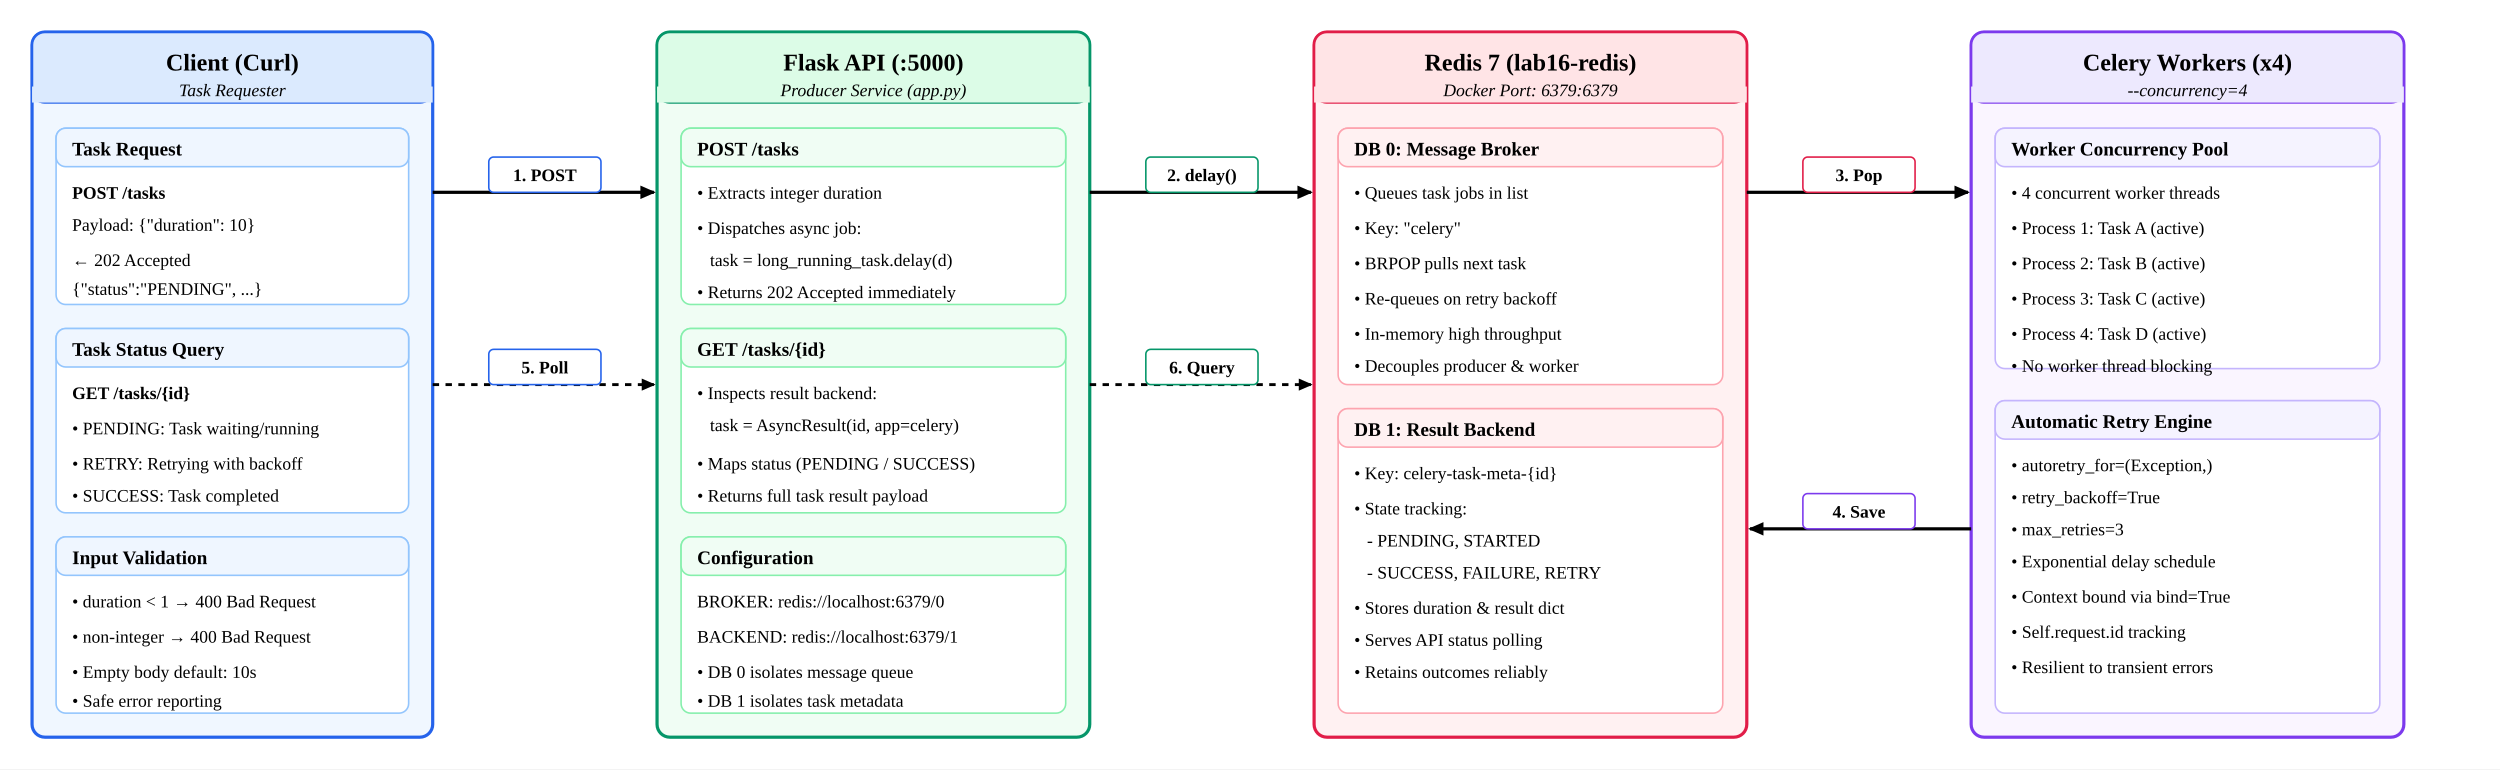
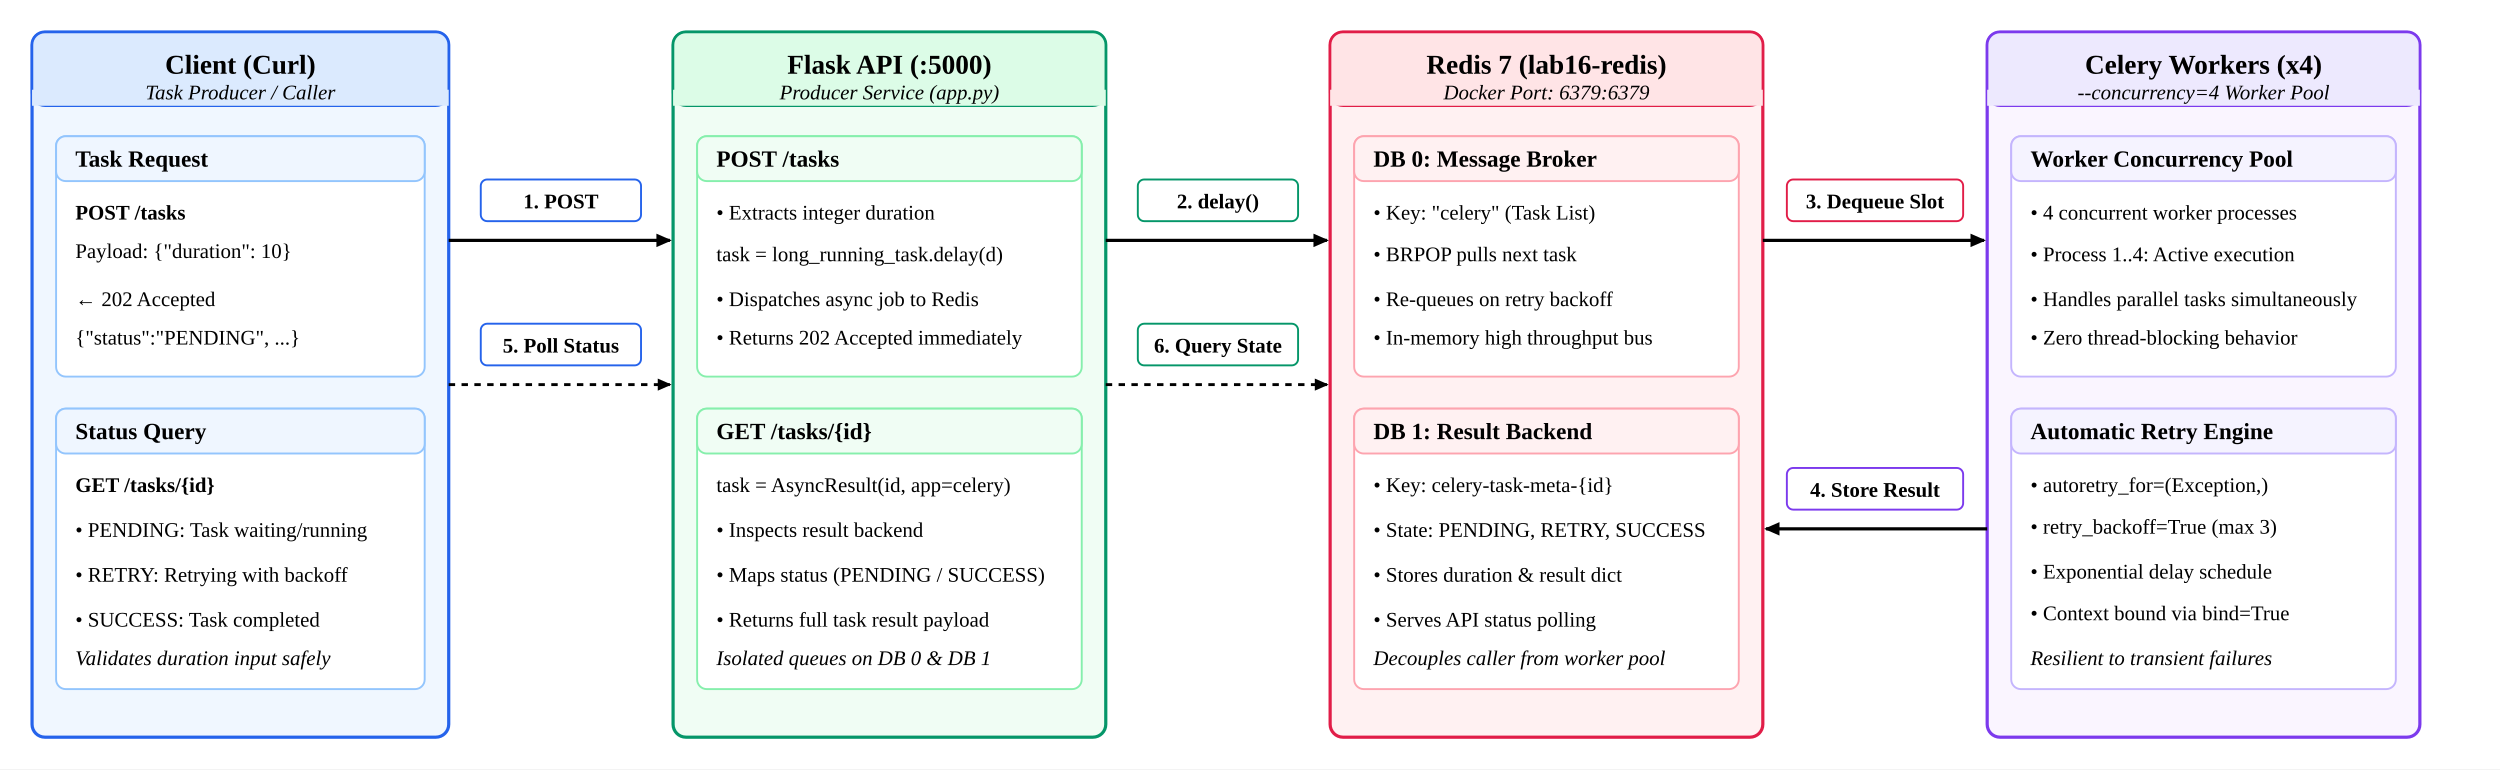
<svg xmlns="http://www.w3.org/2000/svg" viewBox="0 0 1560 480" width="1560" height="480">
  <defs>
    <style>
      text {
        font-family: "Times New Roman", Times, "Liberation Serif", serif;
        fill: #000000;
      }
      .title-text {
-         font-size: 15px;
+         font-size: 17px;
        font-weight: bold;
        fill: #000000;
      }
      .subtitle-text {
-         font-size: 11px;
+         font-size: 13px;
        font-style: italic;
        fill: #000000;
      }
      .section-heading {
-         font-size: 12px;
+         font-size: 14.5px;
        font-weight: bold;
        fill: #000000;
      }
      .code-font {
        font-family: "Times New Roman", Times, "Liberation Serif", serif;
-         font-size: 11px;
+         font-size: 13px;
        fill: #000000;
      }
      .body-text {
-         font-size: 11px;
+         font-size: 13px;
        fill: #000000;
      }
      .arrow-label {
-         font-size: 11px;
+         font-size: 13px;
        font-weight: bold;
        fill: #000000;
      }
      .arrow-sub {
-         font-size: 10px;
+         font-size: 12px;
        font-style: italic;
        fill: #000000;
      }
      .flow-step-title {
-         font-size: 12px;
+         font-size: 13.5px;
        font-weight: bold;
        fill: #000000;
      }
      .flow-step-sub {
-         font-size: 11px;
+         font-size: 12px;
        font-style: italic;
        fill: #000000;
      }
    </style>
    <marker id="arr-black" viewBox="0 0 10 10" refX="7" refY="5" markerWidth="6" markerHeight="6" orient="auto-start-reverse">
      <path d="M 0 1.5 L 8 5 L 0 8.5 z" fill="#000000" />
    </marker>
  </defs>
  <rect width="100%" height="100%" fill="#ffffff" />
  <g transform="translate(20, 20)">
-     <rect width="250" height="440" rx="8" fill="#f0f7ff" stroke="#2563eb" stroke-width="2" />
-     <rect width="250" height="44" rx="8" fill="#dbeafe" stroke="#2563eb" stroke-width="1.5" />
-     <rect y="34" width="250" height="10" fill="#dbeafe" />
-     <text x="125" y="24" text-anchor="middle" class="title-text">Client (Curl)</text>
-     <text x="125" y="40" text-anchor="middle" class="subtitle-text">Task Requester</text>
-     <g transform="translate(15, 60)">
-       <rect width="220" height="110" rx="6" fill="#ffffff" stroke="#93c5fd" stroke-width="1" />
-       <rect width="220" height="24" rx="6" fill="#eff6ff" stroke="#93c5fd" stroke-width="1" />
-       <text x="10" y="17" class="section-heading">Task Request</text>
-       <text x="10" y="44" class="code-font" font-weight="bold">POST /tasks</text>
-       <text x="10" y="64" class="code-font">Payload: {"duration": 10}</text>
-       <text x="10" y="86" class="body-text">← 202 Accepted</text>
-       <text x="10" y="104" class="code-font">{"status":"PENDING", ...}</text>
+     <rect width="260" height="440" rx="8" fill="#f0f7ff" stroke="#2563eb" stroke-width="2" />
+     <rect width="260" height="46" rx="8" fill="#dbeafe" stroke="#2563eb" stroke-width="1.5" />
+     <rect y="36" width="260" height="10" fill="#dbeafe" />
+     <text x="130" y="26" text-anchor="middle" class="title-text">Client (Curl)</text>
+     <text x="130" y="42" text-anchor="middle" class="subtitle-text">Task Producer / Caller</text>
+     <g transform="translate(15, 65)">
+       <rect width="230" height="150" rx="6" fill="#ffffff" stroke="#93c5fd" stroke-width="1.2" />
+       <rect width="230" height="28" rx="6" fill="#eff6ff" stroke="#93c5fd" stroke-width="1.2" />
+       <text x="12" y="19" class="section-heading">Task Request</text>
+       <text x="12" y="52" class="code-font" font-weight="bold">POST /tasks</text>
+       <text x="12" y="76" class="code-font">Payload: {"duration": 10}</text>
+       <text x="12" y="106" class="body-text">← 202 Accepted</text>
+       <text x="12" y="130" class="code-font">{"status":"PENDING", ...}</text>
    </g>
-     <g transform="translate(15, 185)">
-       <rect width="220" height="115" rx="6" fill="#ffffff" stroke="#93c5fd" stroke-width="1" />
-       <rect width="220" height="24" rx="6" fill="#eff6ff" stroke="#93c5fd" stroke-width="1" />
-       <text x="10" y="17" class="section-heading">Task Status Query</text>
-       <text x="10" y="44" class="code-font" font-weight="bold">GET /tasks/{id}</text>
-       <text x="10" y="66" class="body-text">• PENDING: Task waiting/running</text>
-       <text x="10" y="88" class="body-text">• RETRY: Retrying with backoff</text>
-       <text x="10" y="108" class="body-text">• SUCCESS: Task completed</text>
-     </g>
-     <g transform="translate(15, 315)">
-       <rect width="220" height="110" rx="6" fill="#ffffff" stroke="#93c5fd" stroke-width="1" />
-       <rect width="220" height="24" rx="6" fill="#eff6ff" stroke="#93c5fd" stroke-width="1" />
-       <text x="10" y="17" class="section-heading">Input Validation</text>
-       <text x="10" y="44" class="body-text">• duration &lt; 1 → 400 Bad Request</text>
-       <text x="10" y="66" class="body-text">• non-integer → 400 Bad Request</text>
-       <text x="10" y="88" class="body-text">• Empty body default: 10s</text>
-       <text x="10" y="106" class="body-text">• Safe error reporting</text>
+     <g transform="translate(15, 235)">
+       <rect width="230" height="175" rx="6" fill="#ffffff" stroke="#93c5fd" stroke-width="1.2" />
+       <rect width="230" height="28" rx="6" fill="#eff6ff" stroke="#93c5fd" stroke-width="1.2" />
+       <text x="12" y="19" class="section-heading">Status Query</text>
+       <text x="12" y="52" class="code-font" font-weight="bold">GET /tasks/{id}</text>
+       <text x="12" y="80" class="body-text">• PENDING: Task waiting/running</text>
+       <text x="12" y="108" class="body-text">• RETRY: Retrying with backoff</text>
+       <text x="12" y="136" class="body-text">• SUCCESS: Task completed</text>
+       <text x="12" y="160" class="subtitle-text">Validates duration input safely</text>
    </g>
  </g>
-   <g transform="translate(410, 20)">
+   <g transform="translate(420, 20)">
    <rect width="270" height="440" rx="8" fill="#f0fdf4" stroke="#059669" stroke-width="2" />
-     <rect width="270" height="44" rx="8" fill="#dcfce7" stroke="#059669" stroke-width="1.5" />
-     <rect y="34" width="270" height="10" fill="#dcfce7" />
-     <text x="135" y="24" text-anchor="middle" class="title-text">Flask API (:5000)</text>
-     <text x="135" y="40" text-anchor="middle" class="subtitle-text">Producer Service (app.py)</text>
-     <g transform="translate(15, 60)">
-       <rect width="240" height="110" rx="6" fill="#ffffff" stroke="#86efac" stroke-width="1" />
-       <rect width="240" height="24" rx="6" fill="#f0fdf4" stroke="#86efac" stroke-width="1" />
-       <text x="10" y="17" class="section-heading">POST /tasks</text>
-       <text x="10" y="44" class="body-text">• Extracts integer duration</text>
-       <text x="10" y="66" class="body-text">• Dispatches async job:</text>
-       <text x="18" y="86" class="code-font">task = long_running_task.delay(d)</text>
-       <text x="10" y="106" class="body-text">• Returns 202 Accepted immediately</text>
+     <rect width="270" height="46" rx="8" fill="#dcfce7" stroke="#059669" stroke-width="1.5" />
+     <rect y="36" width="270" height="10" fill="#dcfce7" />
+     <text x="135" y="26" text-anchor="middle" class="title-text">Flask API (:5000)</text>
+     <text x="135" y="42" text-anchor="middle" class="subtitle-text">Producer Service (app.py)</text>
+     <g transform="translate(15, 65)">
+       <rect width="240" height="150" rx="6" fill="#ffffff" stroke="#86efac" stroke-width="1.2" />
+       <rect width="240" height="28" rx="6" fill="#f0fdf4" stroke="#86efac" stroke-width="1.2" />
+       <text x="12" y="19" class="section-heading">POST /tasks</text>
+       <text x="12" y="52" class="body-text">• Extracts integer duration</text>
+       <text x="12" y="78" class="code-font">task = long_running_task.delay(d)</text>
+       <text x="12" y="106" class="body-text">• Dispatches async job to Redis</text>
+       <text x="12" y="130" class="body-text">• Returns 202 Accepted immediately</text>
    </g>
-     <g transform="translate(15, 185)">
-       <rect width="240" height="115" rx="6" fill="#ffffff" stroke="#86efac" stroke-width="1" />
-       <rect width="240" height="24" rx="6" fill="#f0fdf4" stroke="#86efac" stroke-width="1" />
-       <text x="10" y="17" class="section-heading">GET /tasks/{id}</text>
-       <text x="10" y="44" class="body-text">• Inspects result backend:</text>
-       <text x="18" y="64" class="code-font">task = AsyncResult(id, app=celery)</text>
-       <text x="10" y="88" class="body-text">• Maps status (PENDING / SUCCESS)</text>
-       <text x="10" y="108" class="body-text">• Returns full task result payload</text>
-     </g>
-     <g transform="translate(15, 315)">
-       <rect width="240" height="110" rx="6" fill="#ffffff" stroke="#86efac" stroke-width="1" />
-       <rect width="240" height="24" rx="6" fill="#f0fdf4" stroke="#86efac" stroke-width="1" />
-       <text x="10" y="17" class="section-heading">Configuration</text>
-       <text x="10" y="44" class="code-font">BROKER: redis://localhost:6379/0</text>
-       <text x="10" y="66" class="code-font">BACKEND: redis://localhost:6379/1</text>
-       <text x="10" y="88" class="body-text">• DB 0 isolates message queue</text>
-       <text x="10" y="106" class="body-text">• DB 1 isolates task metadata</text>
+     <g transform="translate(15, 235)">
+       <rect width="240" height="175" rx="6" fill="#ffffff" stroke="#86efac" stroke-width="1.2" />
+       <rect width="240" height="28" rx="6" fill="#f0fdf4" stroke="#86efac" stroke-width="1.2" />
+       <text x="12" y="19" class="section-heading">GET /tasks/{id}</text>
+       <text x="12" y="52" class="code-font">task = AsyncResult(id, app=celery)</text>
+       <text x="12" y="80" class="body-text">• Inspects result backend</text>
+       <text x="12" y="108" class="body-text">• Maps status (PENDING / SUCCESS)</text>
+       <text x="12" y="136" class="body-text">• Returns full task result payload</text>
+       <text x="12" y="160" class="subtitle-text">Isolated queues on DB 0 &amp; DB 1</text>
    </g>
  </g>
-   <g transform="translate(820, 20)">
+   <g transform="translate(830, 20)">
    <rect width="270" height="440" rx="8" fill="#fff1f2" stroke="#e11d48" stroke-width="2" />
-     <rect width="270" height="44" rx="8" fill="#ffe4e6" stroke="#e11d48" stroke-width="1.5" />
-     <rect y="34" width="270" height="10" fill="#ffe4e6" />
-     <text x="135" y="24" text-anchor="middle" class="title-text">Redis 7 (lab16-redis)</text>
-     <text x="135" y="40" text-anchor="middle" class="subtitle-text">Docker Port: 6379:6379</text>
-     <g transform="translate(15, 60)">
-       <rect width="240" height="160" rx="6" fill="#ffffff" stroke="#fda4af" stroke-width="1" />
-       <rect width="240" height="24" rx="6" fill="#fff1f2" stroke="#fda4af" stroke-width="1" />
-       <text x="10" y="17" class="section-heading">DB 0: Message Broker</text>
-       <text x="10" y="44" class="body-text">• Queues task jobs in list</text>
-       <text x="10" y="66" class="body-text">• Key: "celery"</text>
-       <text x="10" y="88" class="body-text">• BRPOP pulls next task</text>
-       <text x="10" y="110" class="body-text">• Re-queues on retry backoff</text>
-       <text x="10" y="132" class="body-text">• In-memory high throughput</text>
-       <text x="10" y="152" class="body-text">• Decouples producer &amp; worker</text>
+     <rect width="270" height="46" rx="8" fill="#ffe4e6" stroke="#e11d48" stroke-width="1.5" />
+     <rect y="36" width="270" height="10" fill="#ffe4e6" />
+     <text x="135" y="26" text-anchor="middle" class="title-text">Redis 7 (lab16-redis)</text>
+     <text x="135" y="42" text-anchor="middle" class="subtitle-text">Docker Port: 6379:6379</text>
+     <g transform="translate(15, 65)">
+       <rect width="240" height="150" rx="6" fill="#ffffff" stroke="#fda4af" stroke-width="1.2" />
+       <rect width="240" height="28" rx="6" fill="#fff1f2" stroke="#fda4af" stroke-width="1.2" />
+       <text x="12" y="19" class="section-heading">DB 0: Message Broker</text>
+       <text x="12" y="52" class="code-font">• Key: "celery" (Task List)</text>
+       <text x="12" y="78" class="body-text">• BRPOP pulls next task</text>
+       <text x="12" y="106" class="body-text">• Re-queues on retry backoff</text>
+       <text x="12" y="130" class="body-text">• In-memory high throughput bus</text>
    </g>
    <g transform="translate(15, 235)">
-       <rect width="240" height="190" rx="6" fill="#ffffff" stroke="#fda4af" stroke-width="1" />
-       <rect width="240" height="24" rx="6" fill="#fff1f2" stroke="#fda4af" stroke-width="1" />
-       <text x="10" y="17" class="section-heading">DB 1: Result Backend</text>
-       <text x="10" y="44" class="body-text">• Key: celery-task-meta-{id}</text>
-       <text x="10" y="66" class="body-text">• State tracking:</text>
-       <text x="18" y="86" class="body-text">- PENDING, STARTED</text>
-       <text x="18" y="106" class="body-text">- SUCCESS, FAILURE, RETRY</text>
-       <text x="10" y="128" class="body-text">• Stores duration &amp; result dict</text>
-       <text x="10" y="148" class="body-text">• Serves API status polling</text>
-       <text x="10" y="168" class="body-text">• Retains outcomes reliably</text>
+       <rect width="240" height="175" rx="6" fill="#ffffff" stroke="#fda4af" stroke-width="1.2" />
+       <rect width="240" height="28" rx="6" fill="#fff1f2" stroke="#fda4af" stroke-width="1.2" />
+       <text x="12" y="19" class="section-heading">DB 1: Result Backend</text>
+       <text x="12" y="52" class="code-font">• Key: celery-task-meta-{id}</text>
+       <text x="12" y="80" class="body-text">• State: PENDING, RETRY, SUCCESS</text>
+       <text x="12" y="108" class="body-text">• Stores duration &amp; result dict</text>
+       <text x="12" y="136" class="body-text">• Serves API status polling</text>
+       <text x="12" y="160" class="subtitle-text">Decouples caller from worker pool</text>
    </g>
  </g>
-   <g transform="translate(1230, 20)">
+   <g transform="translate(1240, 20)">
    <rect width="270" height="440" rx="8" fill="#faf5ff" stroke="#7c3aed" stroke-width="2" />
-     <rect width="270" height="44" rx="8" fill="#ede9fe" stroke="#7c3aed" stroke-width="1.5" />
-     <rect y="34" width="270" height="10" fill="#ede9fe" />
-     <text x="135" y="24" text-anchor="middle" class="title-text">Celery Workers (x4)</text>
-     <text x="135" y="40" text-anchor="middle" class="subtitle-text">--concurrency=4</text>
-     <g transform="translate(15, 60)">
-       <rect width="240" height="150" rx="6" fill="#ffffff" stroke="#c4b5fd" stroke-width="1" />
-       <rect width="240" height="24" rx="6" fill="#f5f3ff" stroke="#c4b5fd" stroke-width="1" />
-       <text x="10" y="17" class="section-heading">Worker Concurrency Pool</text>
-       <text x="10" y="44" class="body-text">• 4 concurrent worker threads</text>
-       <text x="10" y="66" class="body-text">• Process 1: Task A (active)</text>
-       <text x="10" y="88" class="body-text">• Process 2: Task B (active)</text>
-       <text x="10" y="110" class="body-text">• Process 3: Task C (active)</text>
-       <text x="10" y="132" class="body-text">• Process 4: Task D (active)</text>
-       <text x="10" y="152" class="body-text">• No worker thread blocking</text>
+     <rect width="270" height="46" rx="8" fill="#ede9fe" stroke="#7c3aed" stroke-width="1.5" />
+     <rect y="36" width="270" height="10" fill="#ede9fe" />
+     <text x="135" y="26" text-anchor="middle" class="title-text">Celery Workers (x4)</text>
+     <text x="135" y="42" text-anchor="middle" class="subtitle-text">--concurrency=4 Worker Pool</text>
+     <g transform="translate(15, 65)">
+       <rect width="240" height="150" rx="6" fill="#ffffff" stroke="#c4b5fd" stroke-width="1.2" />
+       <rect width="240" height="28" rx="6" fill="#f5f3ff" stroke="#c4b5fd" stroke-width="1.2" />
+       <text x="12" y="19" class="section-heading">Worker Concurrency Pool</text>
+       <text x="12" y="52" class="body-text">• 4 concurrent worker processes</text>
+       <text x="12" y="78" class="body-text">• Process 1..4: Active execution</text>
+       <text x="12" y="106" class="body-text">• Handles parallel tasks simultaneously</text>
+       <text x="12" y="130" class="body-text">• Zero thread-blocking behavior</text>
    </g>
-     <g transform="translate(15, 230)">
-       <rect width="240" height="195" rx="6" fill="#ffffff" stroke="#c4b5fd" stroke-width="1" />
-       <rect width="240" height="24" rx="6" fill="#f5f3ff" stroke="#c4b5fd" stroke-width="1" />
-       <text x="10" y="17" class="section-heading">Automatic Retry Engine</text>
-       <text x="10" y="44" class="code-font">• autoretry_for=(Exception,)</text>
-       <text x="10" y="64" class="code-font">• retry_backoff=True</text>
-       <text x="10" y="84" class="body-text">• max_retries=3</text>
-       <text x="10" y="104" class="body-text">• Exponential delay schedule</text>
-       <text x="10" y="126" class="body-text">• Context bound via bind=True</text>
-       <text x="10" y="148" class="body-text">• Self.request.id tracking</text>
-       <text x="10" y="170" class="body-text">• Resilient to transient errors</text>
+     <g transform="translate(15, 235)">
+       <rect width="240" height="175" rx="6" fill="#ffffff" stroke="#c4b5fd" stroke-width="1.2" />
+       <rect width="240" height="28" rx="6" fill="#f5f3ff" stroke="#c4b5fd" stroke-width="1.2" />
+       <text x="12" y="19" class="section-heading">Automatic Retry Engine</text>
+       <text x="12" y="52" class="code-font">• autoretry_for=(Exception,)</text>
+       <text x="12" y="78" class="code-font">• retry_backoff=True (max 3)</text>
+       <text x="12" y="106" class="body-text">• Exponential delay schedule</text>
+       <text x="12" y="132" class="body-text">• Context bound via bind=True</text>
+       <text x="12" y="160" class="subtitle-text">Resilient to transient failures</text>
    </g>
  </g>
-   <line x1="270" y1="120" x2="408" y2="120" stroke="#000000" stroke-width="2" marker-end="url(#arr-black)" />
-   <rect x="305" y="98" width="70" height="22" rx="3" fill="#ffffff" stroke="#2563eb" stroke-width="1" />
-   <text x="340" y="113" text-anchor="middle" class="arrow-label">1. POST</text>
-   <line x1="680" y1="120" x2="818" y2="120" stroke="#000000" stroke-width="2" marker-end="url(#arr-black)" />
-   <rect x="715" y="98" width="70" height="22" rx="3" fill="#ffffff" stroke="#059669" stroke-width="1" />
-   <text x="750" y="113" text-anchor="middle" class="arrow-label">2. delay()</text>
-   <line x1="1090" y1="120" x2="1228" y2="120" stroke="#000000" stroke-width="2" marker-end="url(#arr-black)" />
-   <rect x="1125" y="98" width="70" height="22" rx="3" fill="#ffffff" stroke="#e11d48" stroke-width="1" />
-   <text x="1160" y="113" text-anchor="middle" class="arrow-label">3. Pop</text>
-   <line x1="1230" y1="330" x2="1092" y2="330" stroke="#000000" stroke-width="2" marker-end="url(#arr-black)" />
-   <rect x="1125" y="308" width="70" height="22" rx="3" fill="#ffffff" stroke="#7c3aed" stroke-width="1" />
-   <text x="1160" y="323" text-anchor="middle" class="arrow-label">4. Save</text>
-   <line x1="270" y1="240" x2="408" y2="240" stroke="#000000" stroke-width="1.8" stroke-dasharray="4,4" marker-end="url(#arr-black)" />
-   <rect x="305" y="218" width="70" height="22" rx="3" fill="#ffffff" stroke="#2563eb" stroke-width="1" />
-   <text x="340" y="233" text-anchor="middle" class="arrow-label">5. Poll</text>
-   <line x1="680" y1="240" x2="818" y2="240" stroke="#000000" stroke-width="1.8" stroke-dasharray="4,4" marker-end="url(#arr-black)" />
-   <rect x="715" y="218" width="70" height="22" rx="3" fill="#ffffff" stroke="#059669" stroke-width="1" />
-   <text x="750" y="233" text-anchor="middle" class="arrow-label">6. Query</text>
+   <rect x="300" y="112" width="100" height="26" rx="4" fill="#ffffff" stroke="#2563eb" stroke-width="1.2" />
+   <text x="350" y="130" text-anchor="middle" class="arrow-label">1. POST</text>
+   <line x1="280" y1="150" x2="418" y2="150" stroke="#000000" stroke-width="2" marker-end="url(#arr-black)" />
+   <rect x="710" y="112" width="100" height="26" rx="4" fill="#ffffff" stroke="#059669" stroke-width="1.2" />
+   <text x="760" y="130" text-anchor="middle" class="arrow-label">2. delay()</text>
+   <line x1="690" y1="150" x2="828" y2="150" stroke="#000000" stroke-width="2" marker-end="url(#arr-black)" />
+   <rect x="1115" y="112" width="110" height="26" rx="4" fill="#ffffff" stroke="#e11d48" stroke-width="1.2" />
+   <text x="1170" y="130" text-anchor="middle" class="arrow-label">3. Dequeue Slot</text>
+   <line x1="1100" y1="150" x2="1238" y2="150" stroke="#000000" stroke-width="2" marker-end="url(#arr-black)" />
+   <rect x="300" y="202" width="100" height="26" rx="4" fill="#ffffff" stroke="#2563eb" stroke-width="1.2" />
+   <text x="350" y="220" text-anchor="middle" class="arrow-label">5. Poll Status</text>
+   <line x1="280" y1="240" x2="418" y2="240" stroke="#000000" stroke-width="1.8" stroke-dasharray="4,4" marker-end="url(#arr-black)" />
+   <rect x="710" y="202" width="100" height="26" rx="4" fill="#ffffff" stroke="#059669" stroke-width="1.2" />
+   <text x="760" y="220" text-anchor="middle" class="arrow-label">6. Query State</text>
+   <line x1="690" y1="240" x2="828" y2="240" stroke="#000000" stroke-width="1.8" stroke-dasharray="4,4" marker-end="url(#arr-black)" />
+   <rect x="1115" y="292" width="110" height="26" rx="4" fill="#ffffff" stroke="#7c3aed" stroke-width="1.2" />
+   <text x="1170" y="310" text-anchor="middle" class="arrow-label">4. Store Result</text>
+   <line x1="1240" y1="330" x2="1102" y2="330" stroke="#000000" stroke-width="2" marker-end="url(#arr-black)" />
</svg>
